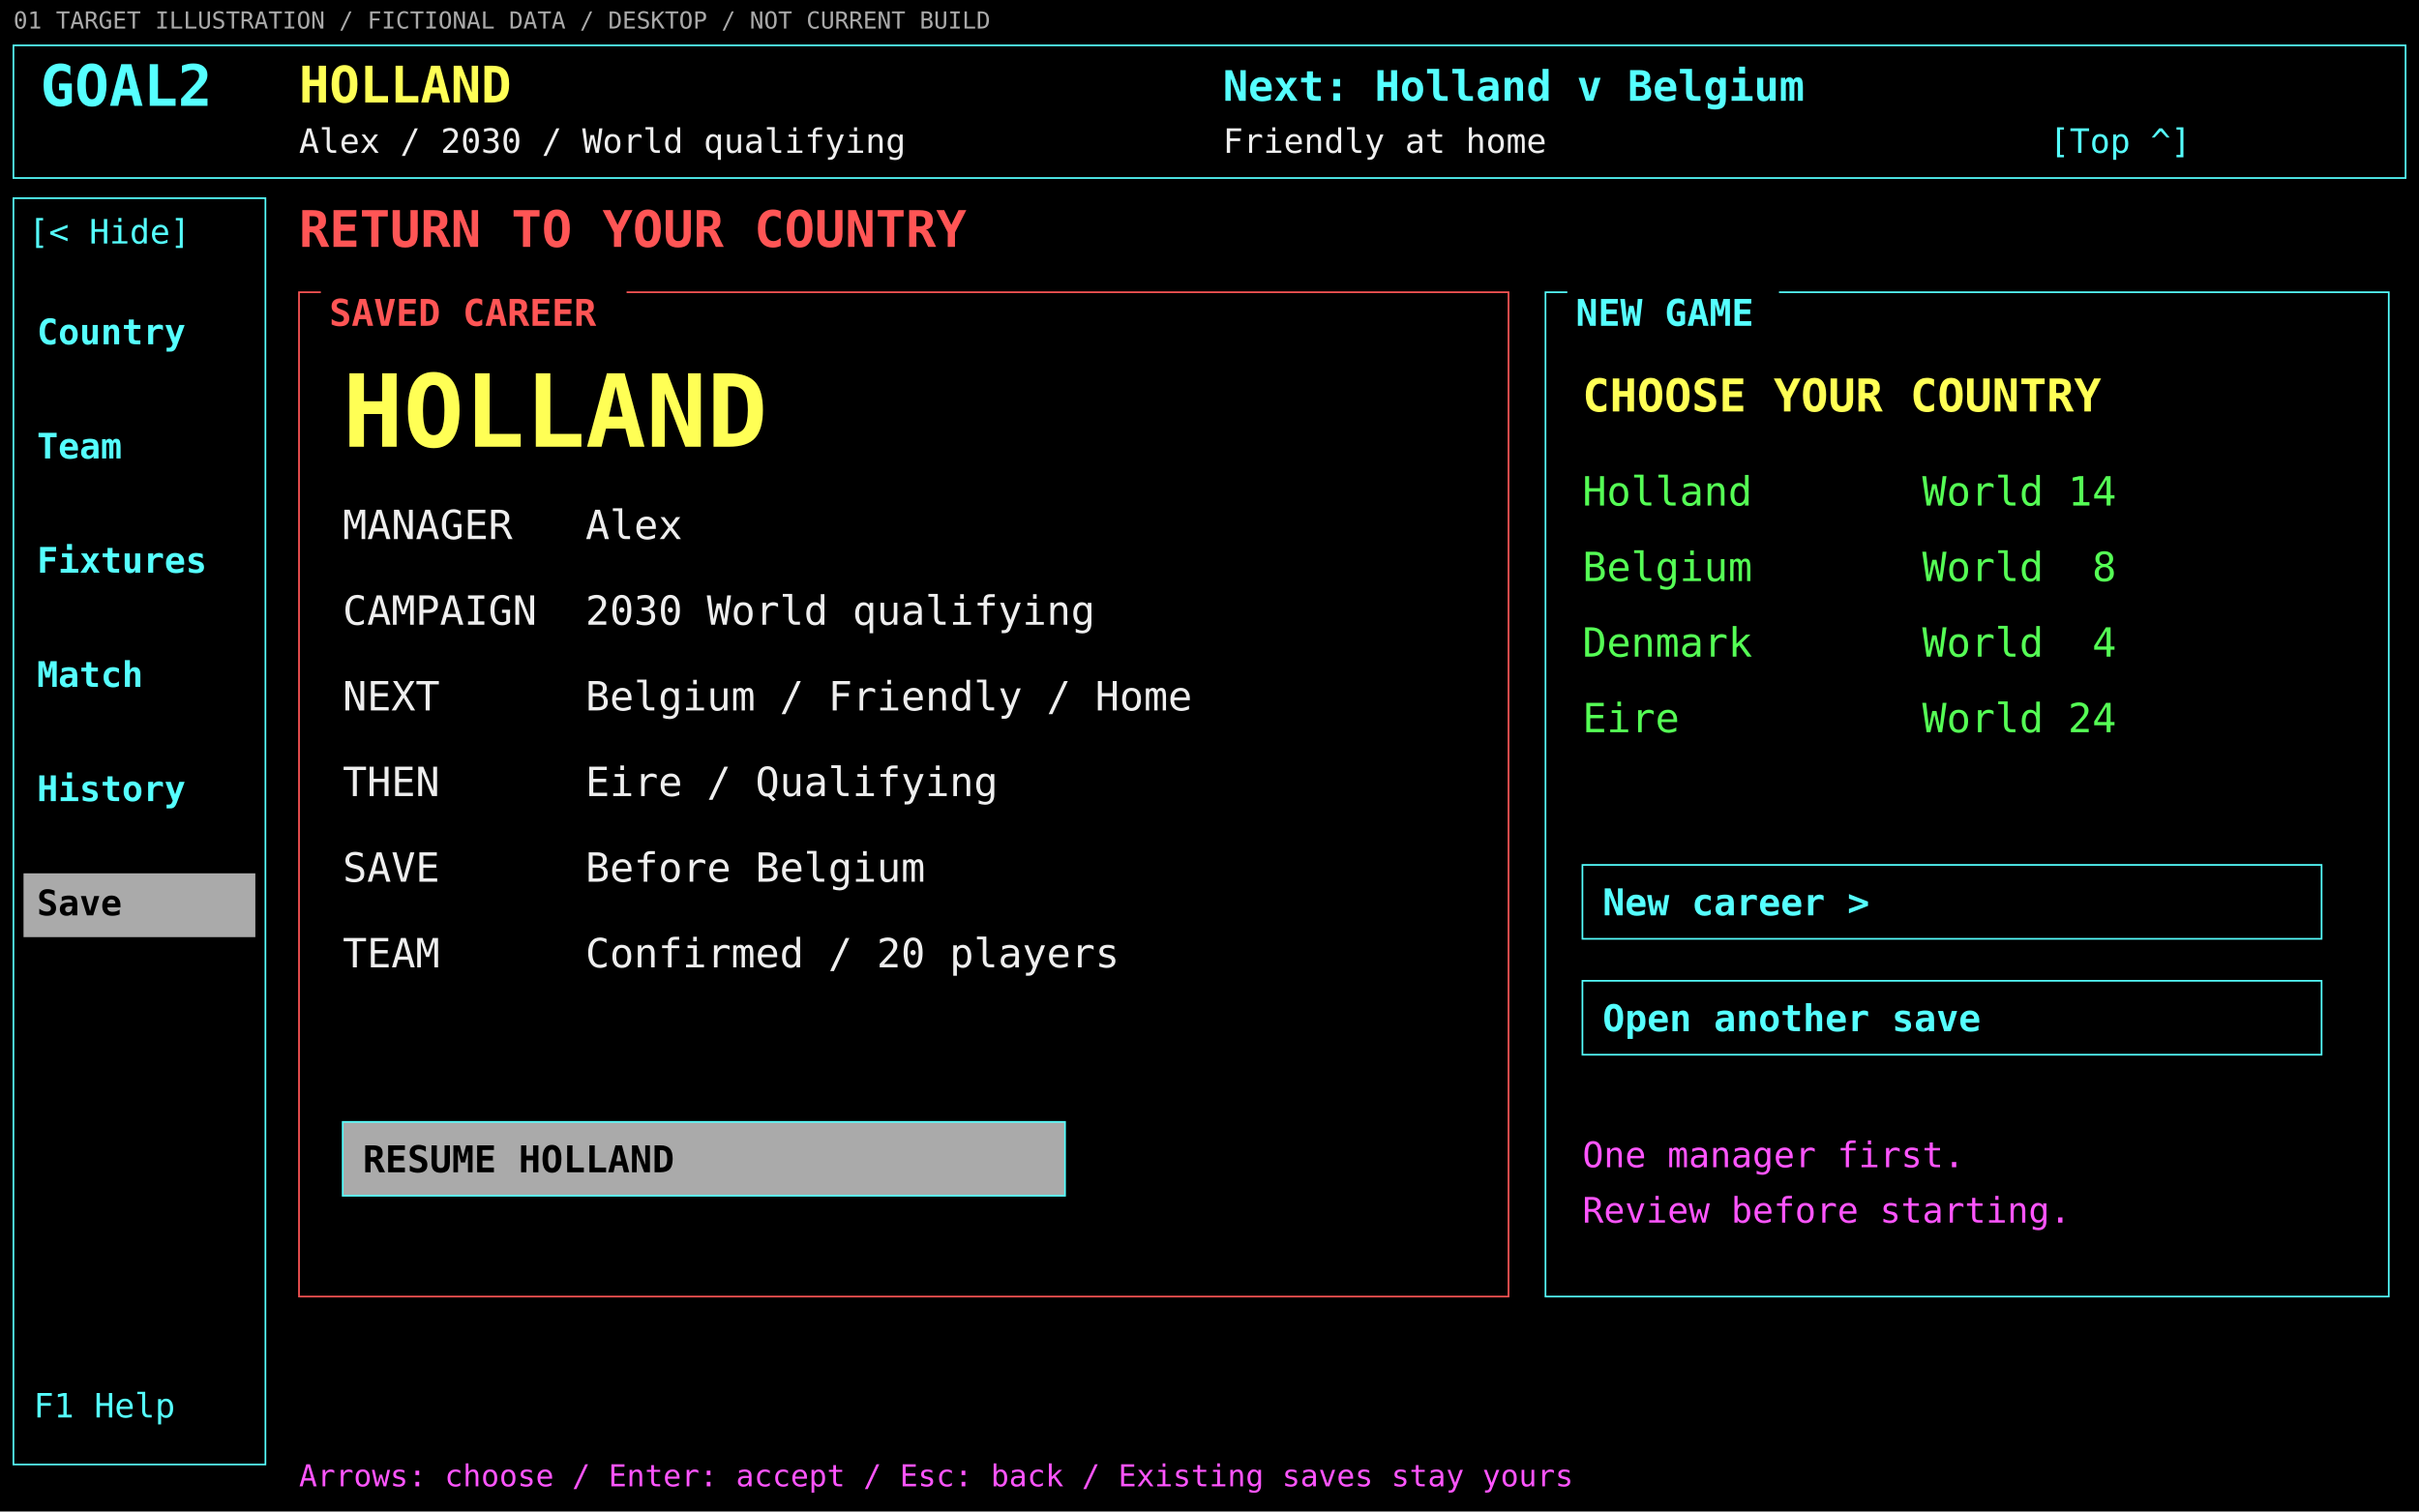
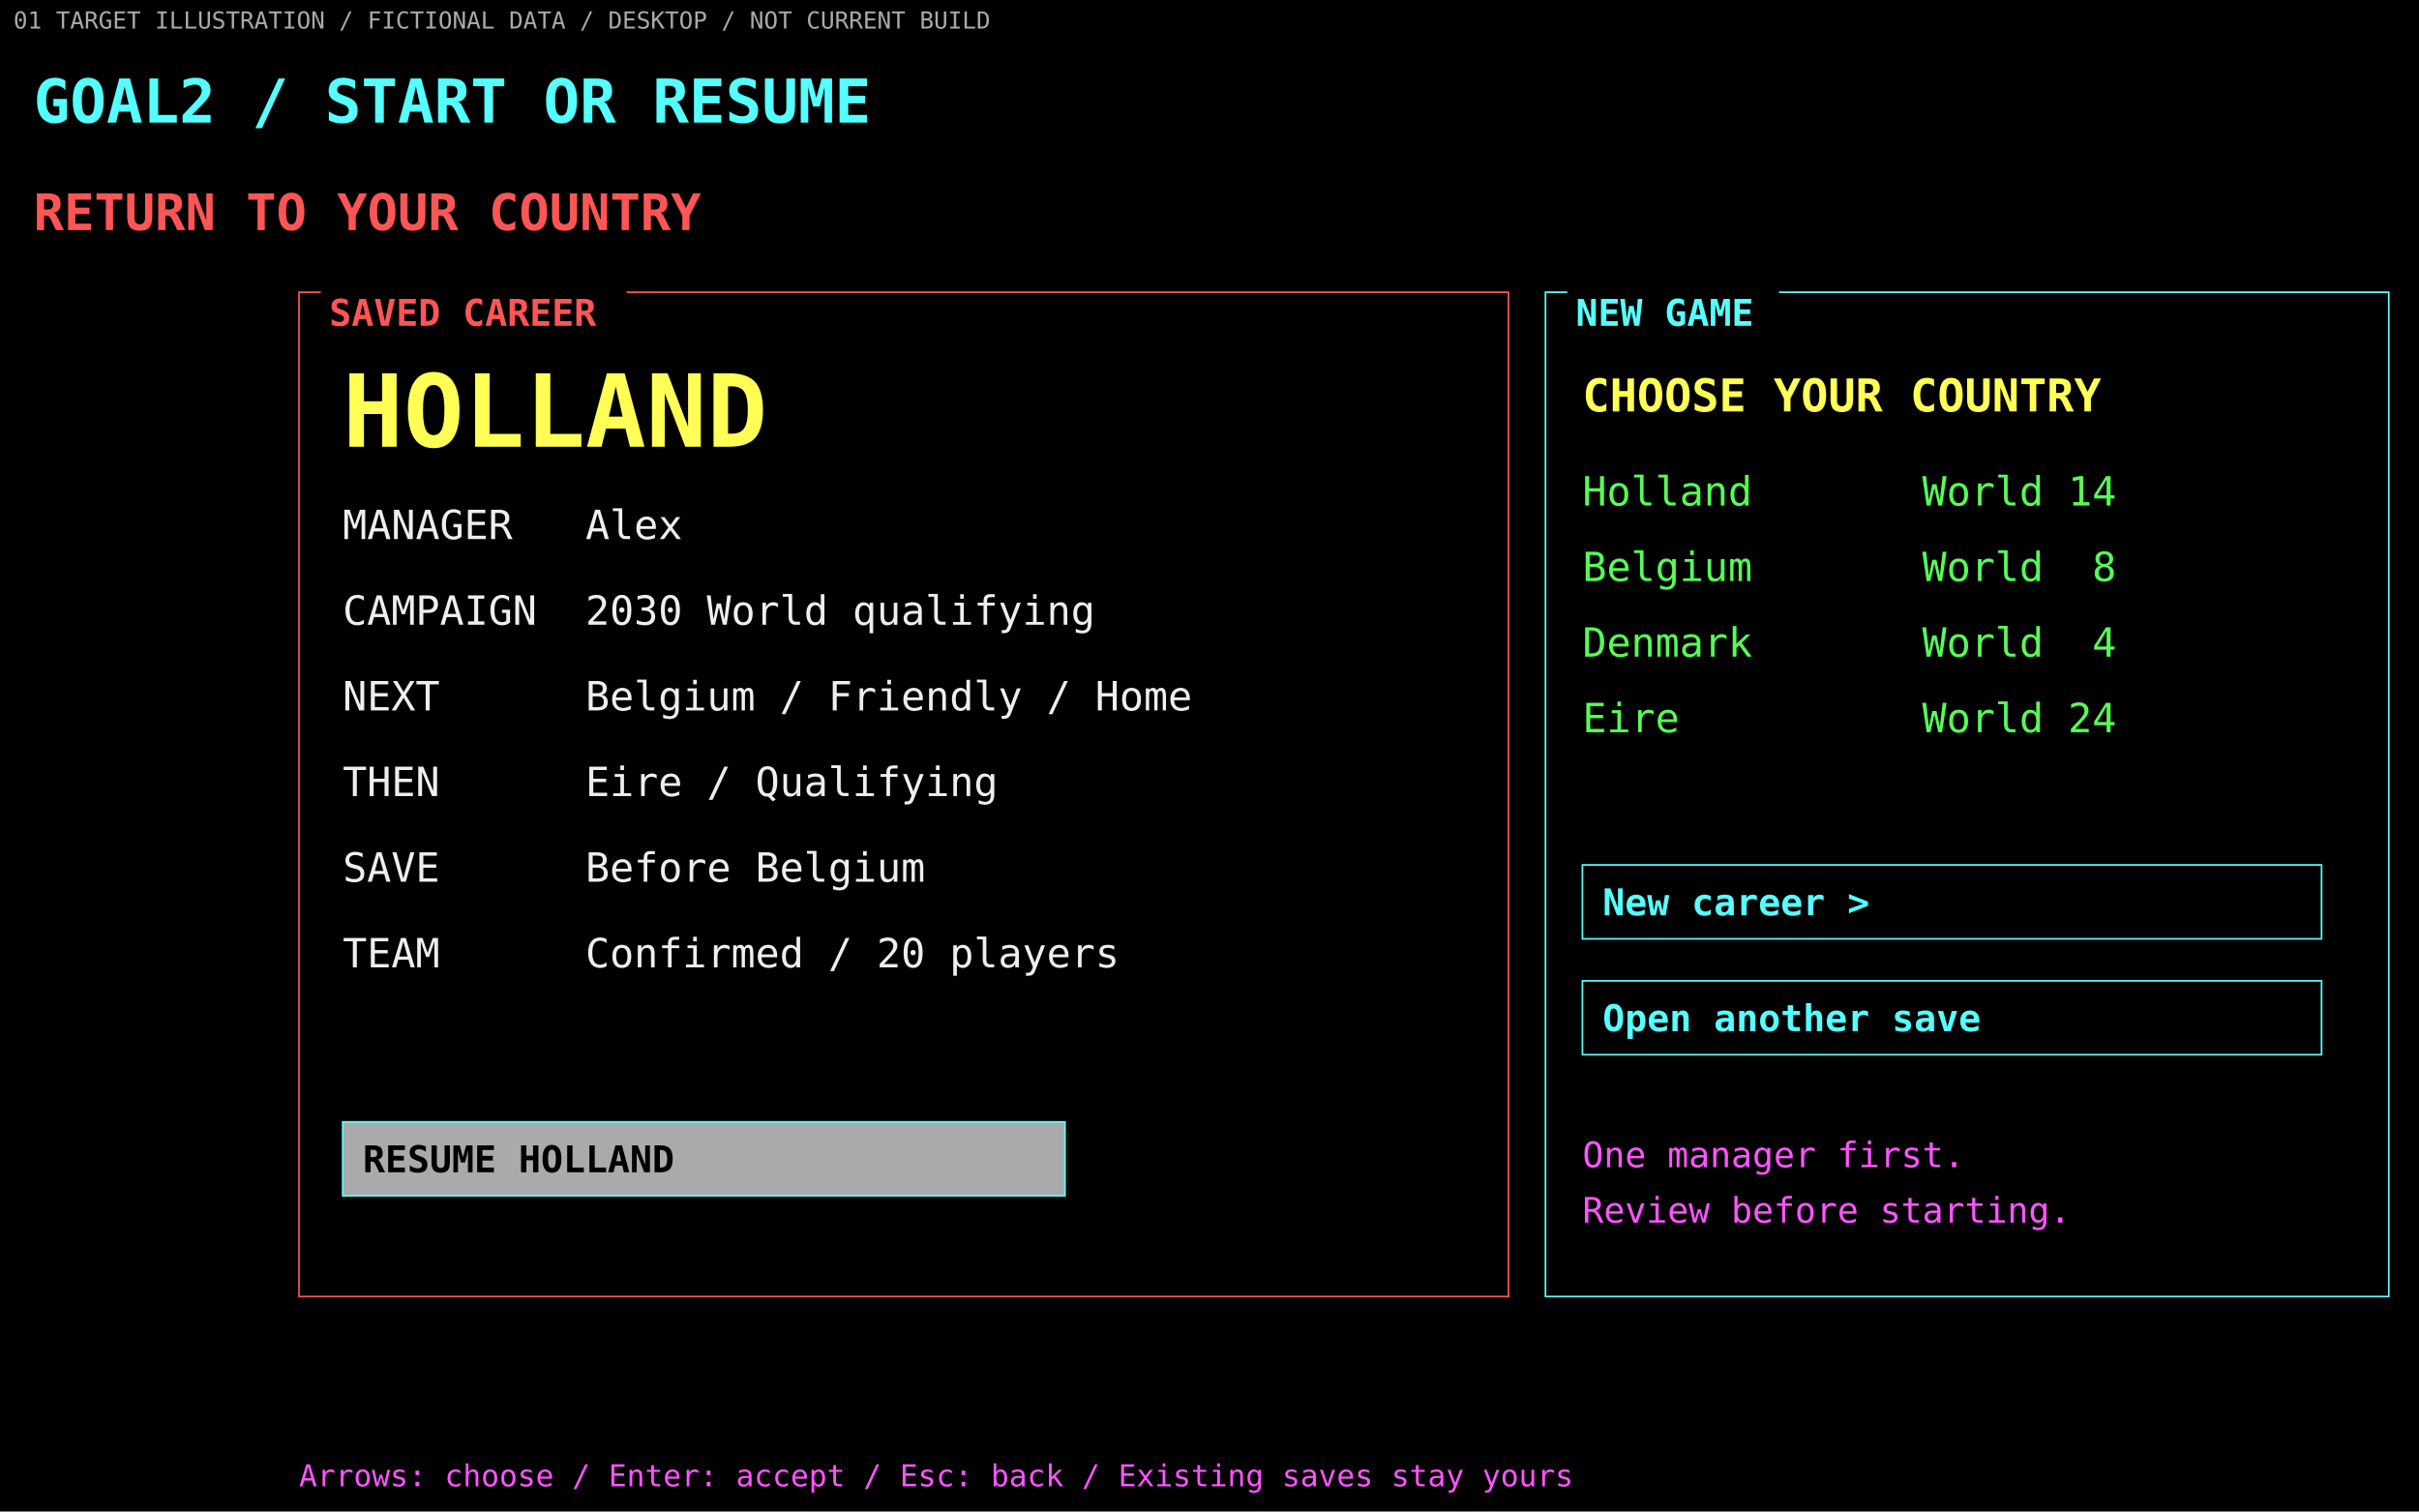
<svg xmlns="http://www.w3.org/2000/svg" width="1440" height="900" viewBox="0 0 1440 900">
  <rect x="0" y="0" width="1440" height="900" fill="#000000" />
  <text x="8" y="17" font-family="DejaVu Sans Mono" font-size="14" font-weight="400" fill="#aaaaaa" xml:space="preserve">01 TARGET ILLUSTRATION / FICTIONAL DATA / DESKTOP / NOT CURRENT BUILD</text>
-   <g data-chrome="top">
-     <rect x="8" y="27" width="1424" height="79" fill="#000000" stroke="#55ffff" />
-     <text x="24" y="63" font-family="DejaVu Sans Mono" font-size="34" font-weight="700" fill="#55ffff" xml:space="preserve">GOAL2</text>
-     <text x="178" y="61" font-family="DejaVu Sans Mono" font-size="30" font-weight="700" fill="#ffff55" xml:space="preserve">HOLLAND</text>
-     <text x="178" y="91" font-family="DejaVu Sans Mono" font-size="20" font-weight="400" fill="#eeeeee" xml:space="preserve">Alex / 2030 / World qualifying</text>
-     <text x="728" y="60" font-family="DejaVu Sans Mono" font-size="25" font-weight="700" fill="#55ffff" xml:space="preserve">Next: Holland v Belgium</text>
-     <text x="728" y="91" font-family="DejaVu Sans Mono" font-size="20" font-weight="400" fill="#eeeeee" xml:space="preserve">Friendly at home</text>
-     <text x="1220" y="91" font-family="DejaVu Sans Mono" font-size="20" font-weight="400" fill="#55ffff" xml:space="preserve">[Top ^]</text>
-   </g>
-   <g data-chrome="side">
-     <rect x="8" y="118" width="150" height="754" fill="#000000" stroke="#55ffff" />
-     <text x="17" y="145" font-family="DejaVu Sans Mono" font-size="20" font-weight="400" fill="#55ffff" xml:space="preserve">[&lt; Hide]</text>
-     <text x="22" y="205" font-family="DejaVu Sans Mono" font-size="21" font-weight="700" fill="#55ffff" xml:space="preserve">Country</text>
-     <text x="22" y="273" font-family="DejaVu Sans Mono" font-size="21" font-weight="700" fill="#55ffff" xml:space="preserve">Team</text>
-     <text x="22" y="341" font-family="DejaVu Sans Mono" font-size="21" font-weight="700" fill="#55ffff" xml:space="preserve">Fixtures</text>
-     <text x="22" y="409" font-family="DejaVu Sans Mono" font-size="21" font-weight="700" fill="#55ffff" xml:space="preserve">Match</text>
-     <text x="22" y="477" font-family="DejaVu Sans Mono" font-size="21" font-weight="700" fill="#55ffff" xml:space="preserve">History</text>
-     <rect x="14" y="520" width="138" height="38" fill="#aaaaaa" />
-     <text x="22" y="545" font-family="DejaVu Sans Mono" font-size="21" font-weight="700" fill="#000000" xml:space="preserve">Save</text>
-     <text x="20" y="844" font-family="DejaVu Sans Mono" font-size="20" font-weight="400" fill="#55ffff" xml:space="preserve">F1 Help</text>
-   </g>
-   <text x="178" y="147" font-family="DejaVu Sans Mono" font-size="30" font-weight="700" fill="#ff5555" xml:space="preserve">RETURN TO YOUR COUNTRY</text>
+   <text x="20" y="73" font-family="DejaVu Sans Mono" font-size="36" font-weight="700" fill="#55ffff" xml:space="preserve">GOAL2 / START OR RESUME</text>
+   <text x="20" y="137" font-family="DejaVu Sans Mono" font-size="30" font-weight="700" fill="#ff5555" xml:space="preserve">RETURN TO YOUR COUNTRY</text>
  <rect x="178" y="174" width="720" height="598" fill="#000000" stroke="#ff5555" />
  <rect x="191" y="173" width="182" height="28" fill="#000000" />
  <text x="196" y="194" font-family="DejaVu Sans Mono" font-size="22" font-weight="700" fill="#ff5555" xml:space="preserve">SAVED CAREER</text>
  <text x="204" y="266" font-family="DejaVu Sans Mono" font-size="60" font-weight="700" fill="#ffff55" xml:space="preserve">HOLLAND</text>
  <text x="204" y="321" font-family="DejaVu Sans Mono" font-size="24" font-weight="400" fill="#eeeeee" xml:space="preserve">MANAGER   Alex</text>
  <text x="204" y="372" font-family="DejaVu Sans Mono" font-size="24" font-weight="400" fill="#eeeeee" xml:space="preserve">CAMPAIGN  2030 World qualifying</text>
  <text x="204" y="423" font-family="DejaVu Sans Mono" font-size="24" font-weight="400" fill="#eeeeee" xml:space="preserve">NEXT      Belgium / Friendly / Home</text>
  <text x="204" y="474" font-family="DejaVu Sans Mono" font-size="24" font-weight="400" fill="#eeeeee" xml:space="preserve">THEN      Eire / Qualifying</text>
  <text x="204" y="525" font-family="DejaVu Sans Mono" font-size="24" font-weight="400" fill="#eeeeee" xml:space="preserve">SAVE      Before Belgium</text>
  <text x="204" y="576" font-family="DejaVu Sans Mono" font-size="24" font-weight="400" fill="#eeeeee" xml:space="preserve">TEAM      Confirmed / 20 players</text>
  <rect x="204" y="668" width="430" height="44" fill="#aaaaaa" stroke="#55ffff" />
  <text x="216" y="698" font-family="DejaVu Sans Mono" font-size="22" font-weight="700" fill="#000000" xml:space="preserve">RESUME HOLLAND</text>
  <rect x="920" y="174" width="502" height="598" fill="#000000" stroke="#55ffff" />
  <rect x="933" y="173" width="126" height="28" fill="#000000" />
  <text x="938" y="194" font-family="DejaVu Sans Mono" font-size="22" font-weight="700" fill="#55ffff" xml:space="preserve">NEW GAME</text>
  <text x="942" y="245" font-family="DejaVu Sans Mono" font-size="27" font-weight="700" fill="#ffff55" xml:space="preserve">CHOOSE YOUR COUNTRY</text>
  <text x="942" y="301" font-family="DejaVu Sans Mono" font-size="24" font-weight="400" fill="#55ff55" xml:space="preserve">Holland       World 14</text>
  <text x="942" y="346" font-family="DejaVu Sans Mono" font-size="24" font-weight="400" fill="#55ff55" xml:space="preserve">Belgium       World  8</text>
  <text x="942" y="391" font-family="DejaVu Sans Mono" font-size="24" font-weight="400" fill="#55ff55" xml:space="preserve">Denmark       World  4</text>
  <text x="942" y="436" font-family="DejaVu Sans Mono" font-size="24" font-weight="400" fill="#55ff55" xml:space="preserve">Eire          World 24</text>
  <rect x="942" y="515" width="440" height="44" fill="#000000" stroke="#55ffff" />
  <text x="954" y="545" font-family="DejaVu Sans Mono" font-size="22" font-weight="700" fill="#55ffff" xml:space="preserve">New career &gt;</text>
  <rect x="942" y="584" width="440" height="44" fill="#000000" stroke="#55ffff" />
  <text x="954" y="614" font-family="DejaVu Sans Mono" font-size="22" font-weight="700" fill="#55ffff" xml:space="preserve">Open another save</text>
  <text x="942" y="695" font-family="DejaVu Sans Mono" font-size="21" font-weight="400" fill="#ff55ff" xml:space="preserve">One manager first.</text>
  <text x="942" y="728" font-family="DejaVu Sans Mono" font-size="21" font-weight="400" fill="#ff55ff" xml:space="preserve">Review before starting.</text>
  <text x="178" y="885" font-family="DejaVu Sans Mono" font-size="18" font-weight="400" fill="#ff55ff" xml:space="preserve">Arrows: choose / Enter: accept / Esc: back / Existing saves stay yours</text>
</svg>
